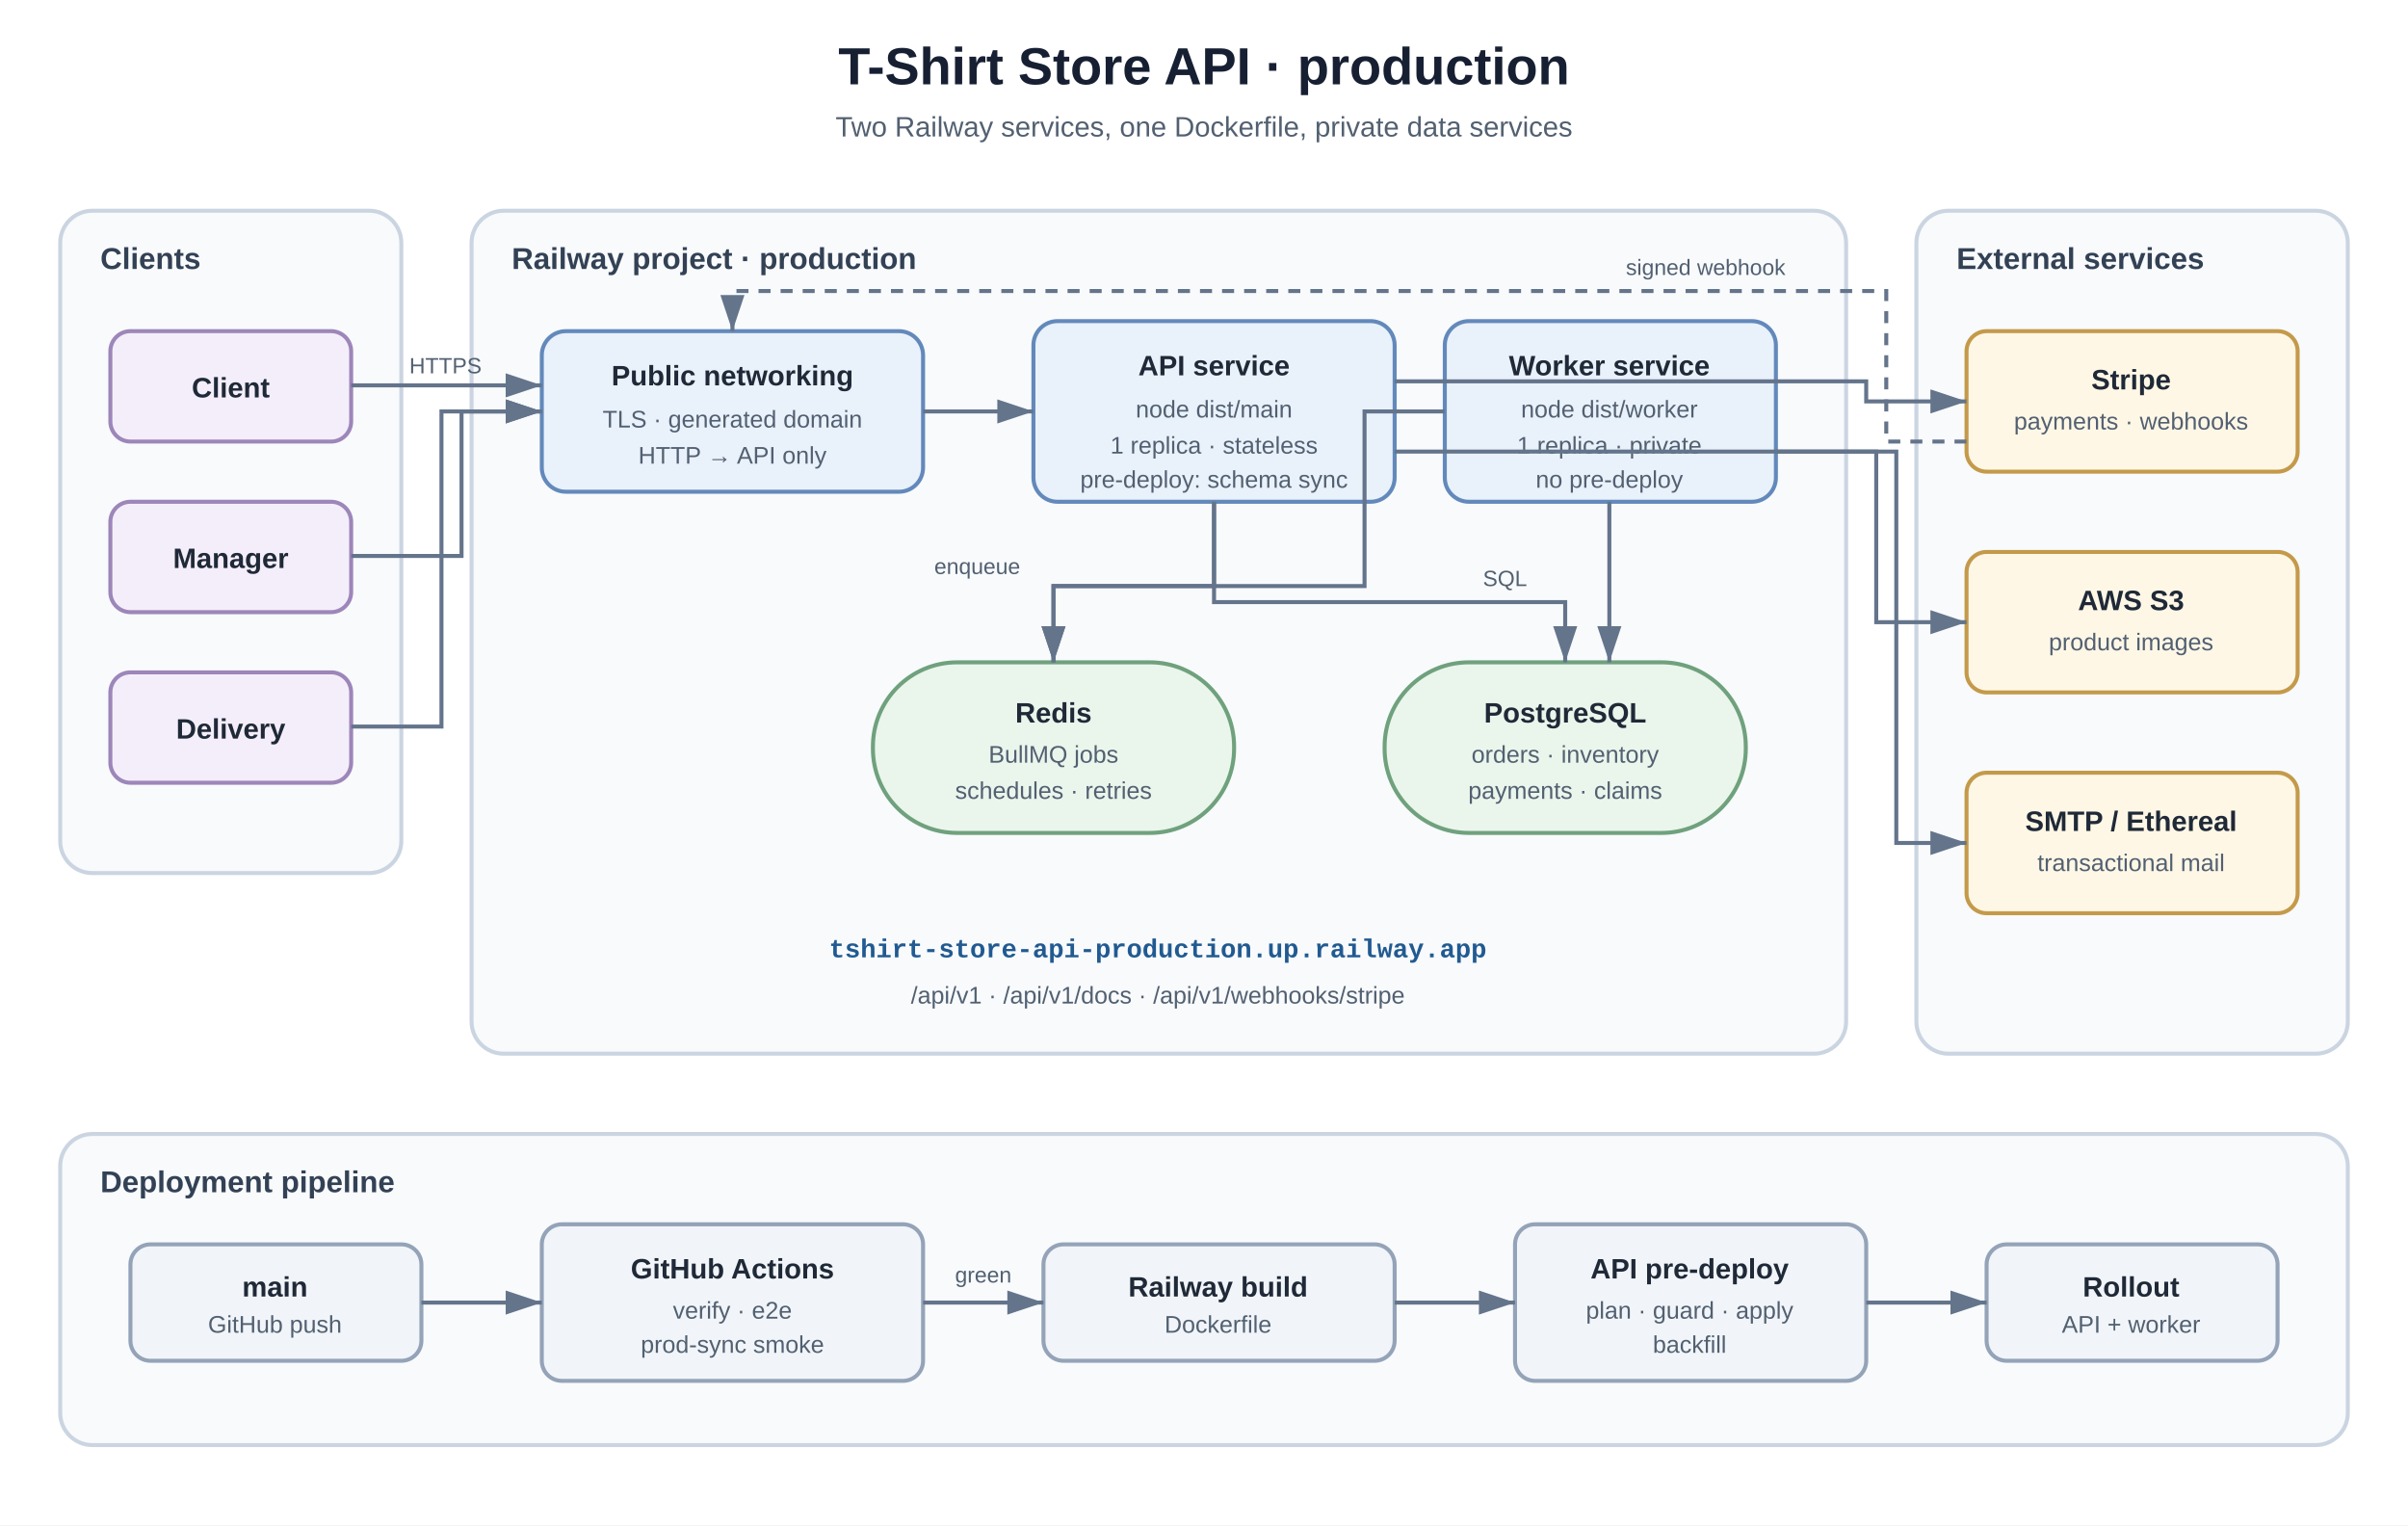
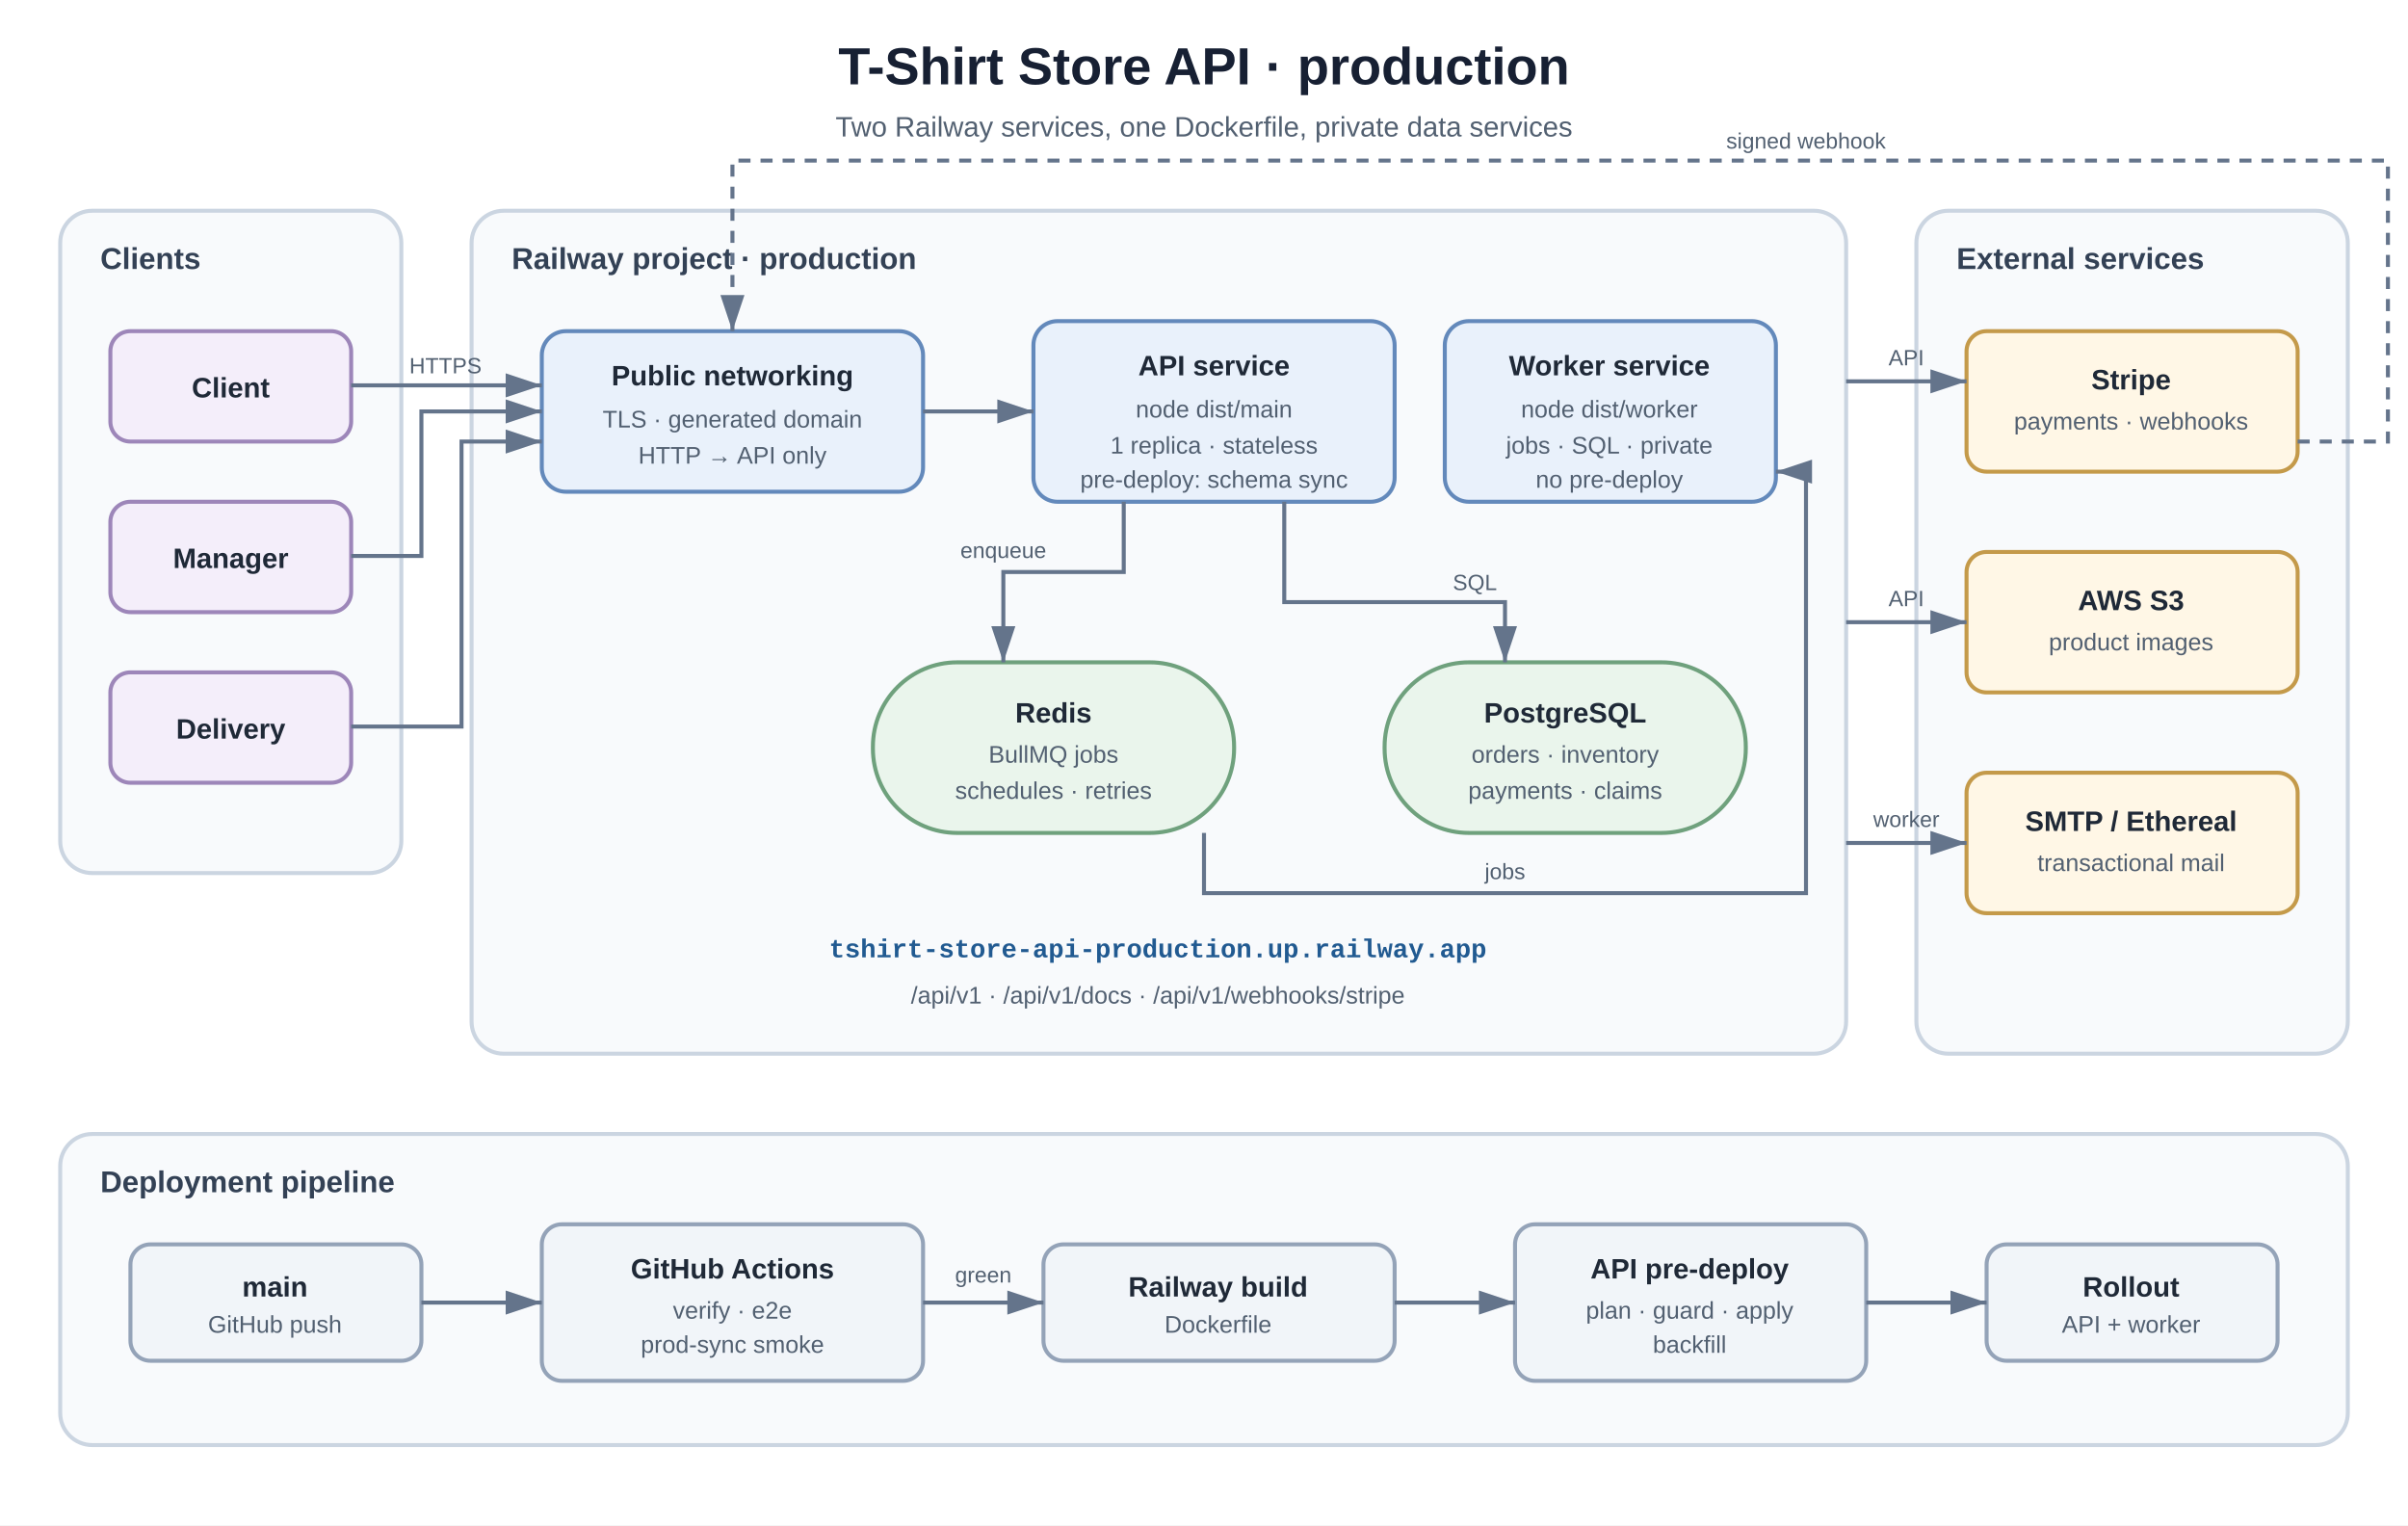
<svg xmlns="http://www.w3.org/2000/svg" width="1200" height="760" viewBox="0 0 1200 760" role="img" aria-labelledby="title desc">
  <defs>
    <marker id="arrow" markerWidth="10" markerHeight="10" refX="9" refY="3" orient="auto" markerUnits="strokeWidth">
      <path d="M0,0 L0,6 L9,3 z" fill="#64748b" />
    </marker>
    <style>
      .title{font:700 26px 'Segoe UI',Arial,sans-serif;fill:#172033}.subtitle{font:14px 'Segoe UI',Arial,sans-serif;fill:#526071}.group{fill:#f8fafc;stroke:#cbd5e1;stroke-width:2}.group-title{font:700 15px 'Segoe UI',Arial,sans-serif;fill:#334155}.box{stroke-width:2}.process{fill:#e9f1fb;stroke:#6389bb}.store{fill:#eaf5ec;stroke:#6fa17d}.external{fill:#fff7e6;stroke:#c49a4a}.actor{fill:#f4eefa;stroke:#9d86b9}.pipeline{fill:#f1f5f9;stroke:#94a3b8}.label{font:700 14px 'Segoe UI',Arial,sans-serif;fill:#1f2937;text-anchor:middle}.detail{font:12px 'Segoe UI',Arial,sans-serif;fill:#526071;text-anchor:middle}.line{fill:none;stroke:#64748b;stroke-width:2;marker-end:url(#arrow)}.line-dashed{fill:none;stroke:#64748b;stroke-width:2;stroke-dasharray:6 5;marker-end:url(#arrow)}.edge-label{font:11px 'Segoe UI',Arial,sans-serif;fill:#526071;text-anchor:middle}.url{font:600 13px Consolas,'Courier New',monospace;fill:#215a91;text-anchor:middle}
    </style>
  </defs>
  <rect width="1200" height="760" fill="#ffffff" />
  <text class="title" x="600" y="42" text-anchor="middle">T-Shirt Store API · production</text>
  <text class="subtitle" x="600" y="68" text-anchor="middle">Two Railway services, one Dockerfile, private data services</text>
  <rect class="group" x="30" y="105" width="170" height="330" rx="16" />
  <text class="group-title" x="50" y="134">Clients</text>
  <rect class="box actor" x="55" y="165" width="120" height="55" rx="10" />
  <text class="label" x="115" y="198">Client</text>
  <rect class="box actor" x="55" y="250" width="120" height="55" rx="10" />
  <text class="label" x="115" y="283">Manager</text>
  <rect class="box actor" x="55" y="335" width="120" height="55" rx="10" />
  <text class="label" x="115" y="368">Delivery</text>
  <rect class="group" x="235" y="105" width="685" height="420" rx="16" />
  <text class="group-title" x="255" y="134">Railway project · production</text>
  <rect class="box process" x="270" y="165" width="190" height="80" rx="12" />
  <text class="label" x="365" y="192">Public networking</text>
  <text class="detail" x="365" y="213">TLS · generated domain</text>
  <text class="detail" x="365" y="231">HTTP → API only</text>
  <rect class="box process" x="515" y="160" width="180" height="90" rx="12" />
  <text class="label" x="605" y="187">API service</text>
  <text class="detail" x="605" y="208">node dist/main</text>
  <text class="detail" x="605" y="226">1 replica · stateless</text>
  <text class="detail" x="605" y="243">pre-deploy: schema sync</text>
  <rect class="box process" x="720" y="160" width="165" height="90" rx="12" />
  <text class="label" x="802" y="187">Worker service</text>
  <text class="detail" x="802" y="208">node dist/worker</text>
-   <text class="detail" x="802" y="226">1 replica · private</text>
+   <text class="detail" x="802" y="226">jobs · SQL · private</text>
  <text class="detail" x="802" y="243">no pre-deploy</text>
  <rect class="box store" x="435" y="330" width="180" height="85" rx="42" />
  <text class="label" x="525" y="360">Redis</text>
  <text class="detail" x="525" y="380">BullMQ jobs</text>
  <text class="detail" x="525" y="398">schedules · retries</text>
  <rect class="box store" x="690" y="330" width="180" height="85" rx="42" />
  <text class="label" x="780" y="360">PostgreSQL</text>
  <text class="detail" x="780" y="380">orders · inventory</text>
  <text class="detail" x="780" y="398">payments · claims</text>
  <text class="url" x="577" y="477">tshirt-store-api-production.up.railway.app</text>
  <text class="detail" x="577" y="500">/api/v1 · /api/v1/docs · /api/v1/webhooks/stripe</text>
  <rect class="group" x="955" y="105" width="215" height="420" rx="16" />
  <text class="group-title" x="975" y="134">External services</text>
  <rect class="box external" x="980" y="165" width="165" height="70" rx="10" />
  <text class="label" x="1062" y="194">Stripe</text>
  <text class="detail" x="1062" y="214">payments · webhooks</text>
  <rect class="box external" x="980" y="275" width="165" height="70" rx="10" />
  <text class="label" x="1062" y="304">AWS S3</text>
  <text class="detail" x="1062" y="324">product images</text>
  <rect class="box external" x="980" y="385" width="165" height="70" rx="10" />
  <text class="label" x="1062" y="414">SMTP / Ethereal</text>
  <text class="detail" x="1062" y="434">transactional mail</text>
  <path class="line" d="M175 192 H270" />
-   <path class="line" d="M175 277 H230 V205 H270" />
-   <path class="line" d="M175 362 H220 V205 H270" />
+   <path class="line" d="M175 277 H210 V205 H270" />
+   <path class="line" d="M175 362 H230 V220 H270" />
  <path class="line" d="M460 205 H515" />
-   <path class="line" d="M605 250 V292 H525 V330" />
-   <path class="line" d="M720 205 H680 V292 H525 V330" />
-   <path class="line" d="M605 250 V300 H780 V330" />
-   <path class="line" d="M802 250 V330" />
-   <path class="line" d="M695 190 H930 V200 H980" />
-   <path class="line-dashed" d="M980 220 H940 V145 H365 V165" />
-   <path class="line" d="M695 225 H935 V310 H980" />
-   <path class="line" d="M885 225 H945 V420 H980" />
+   <path class="line" d="M560 250 V285 H500 V330" />
+   <path class="line" d="M600 415 V445 H900 V235 H885" />
+   <path class="line" d="M640 250 V300 H750 V330" />
+   <path class="line" d="M920 190 H980" />
+   <path class="line-dashed" d="M1145 220 H1190 V80 H365 V165" />
+   <path class="line" d="M920 310 H980" />
+   <path class="line" d="M920 420 H980" />
  <text class="edge-label" x="222" y="186">HTTPS</text>
-   <text class="edge-label" x="487" y="286">enqueue</text>
-   <text class="edge-label" x="750" y="292">SQL</text>
-   <text class="edge-label" x="850" y="137">signed webhook</text>
+   <text class="edge-label" x="500" y="278">enqueue</text>
+   <text class="edge-label" x="750" y="438">jobs</text>
+   <text class="edge-label" x="735" y="294">SQL</text>
+   <text class="edge-label" x="900" y="74">signed webhook</text>
+   <text class="edge-label" x="950" y="182">API</text>
+   <text class="edge-label" x="950" y="302">API</text>
+   <text class="edge-label" x="950" y="412">worker</text>
  <rect class="group" x="30" y="565" width="1140" height="155" rx="16" />
  <text class="group-title" x="50" y="594">Deployment pipeline</text>
  <rect class="box pipeline" x="65" y="620" width="145" height="58" rx="10" />
  <text class="label" x="137" y="646">main</text>
  <text class="detail" x="137" y="664">GitHub push</text>
  <rect class="box pipeline" x="270" y="610" width="190" height="78" rx="10" />
  <text class="label" x="365" y="637">GitHub Actions</text>
  <text class="detail" x="365" y="657">verify · e2e</text>
  <text class="detail" x="365" y="674">prod-sync smoke</text>
  <rect class="box pipeline" x="520" y="620" width="175" height="58" rx="10" />
  <text class="label" x="607" y="646">Railway build</text>
  <text class="detail" x="607" y="664">Dockerfile</text>
  <rect class="box pipeline" x="755" y="610" width="175" height="78" rx="10" />
  <text class="label" x="842" y="637">API pre-deploy</text>
  <text class="detail" x="842" y="657">plan · guard · apply</text>
  <text class="detail" x="842" y="674">backfill</text>
  <rect class="box pipeline" x="990" y="620" width="145" height="58" rx="10" />
  <text class="label" x="1062" y="646">Rollout</text>
  <text class="detail" x="1062" y="664">API + worker</text>
  <path class="line" d="M210 649 H270" />
  <path class="line" d="M460 649 H520" />
  <path class="line" d="M695 649 H755" />
  <path class="line" d="M930 649 H990" />
  <text class="edge-label" x="490" y="639">green</text>
</svg>
